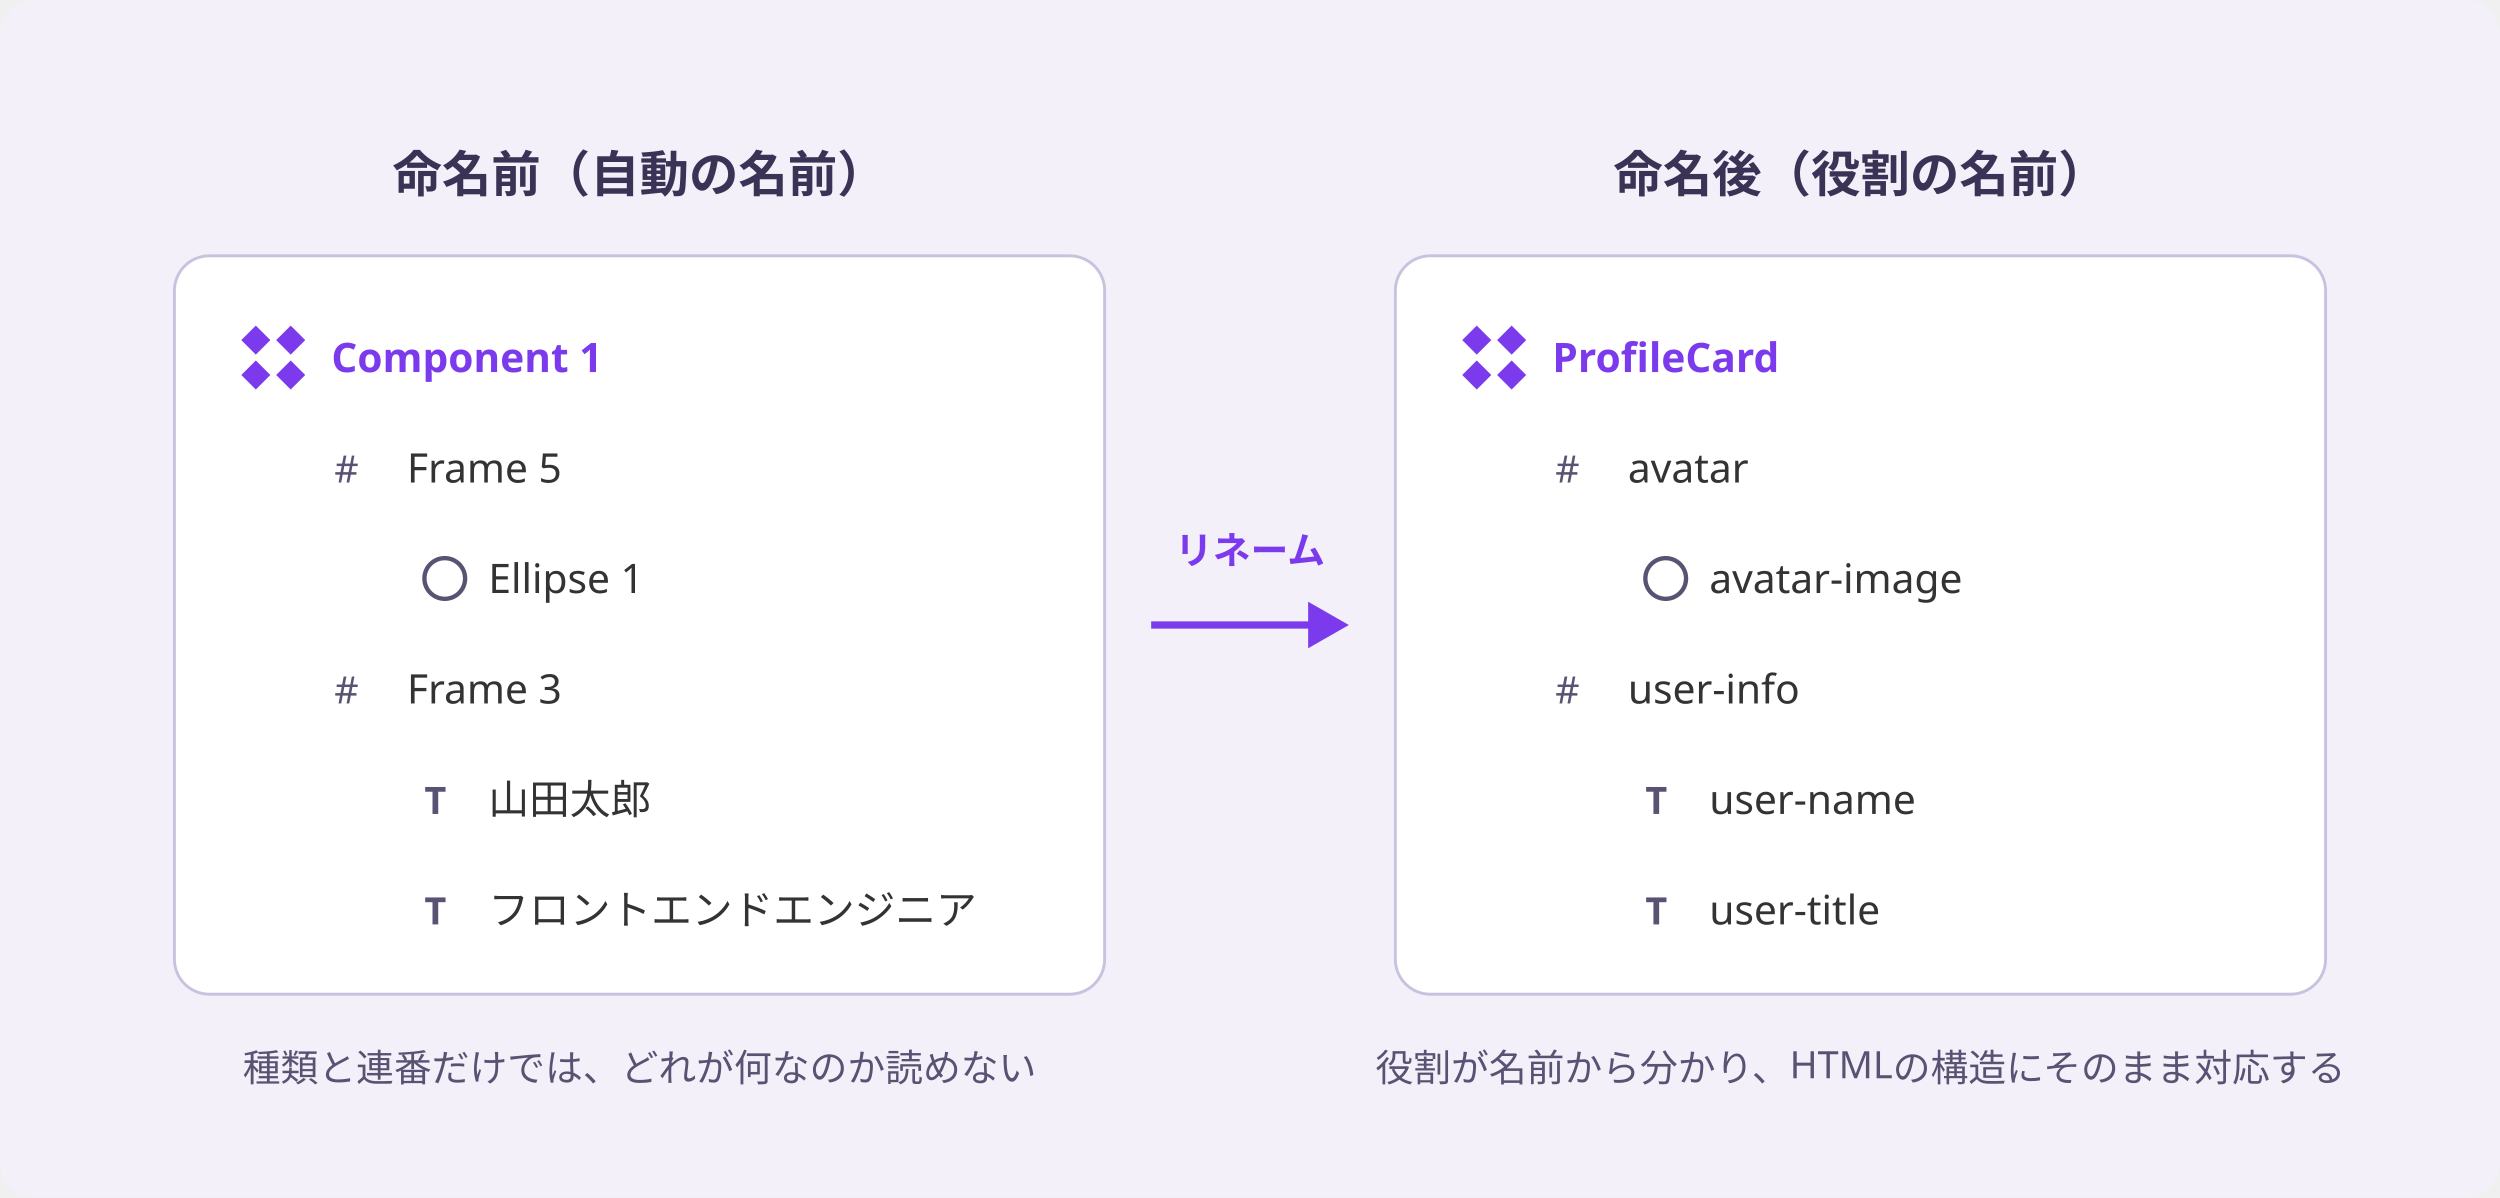
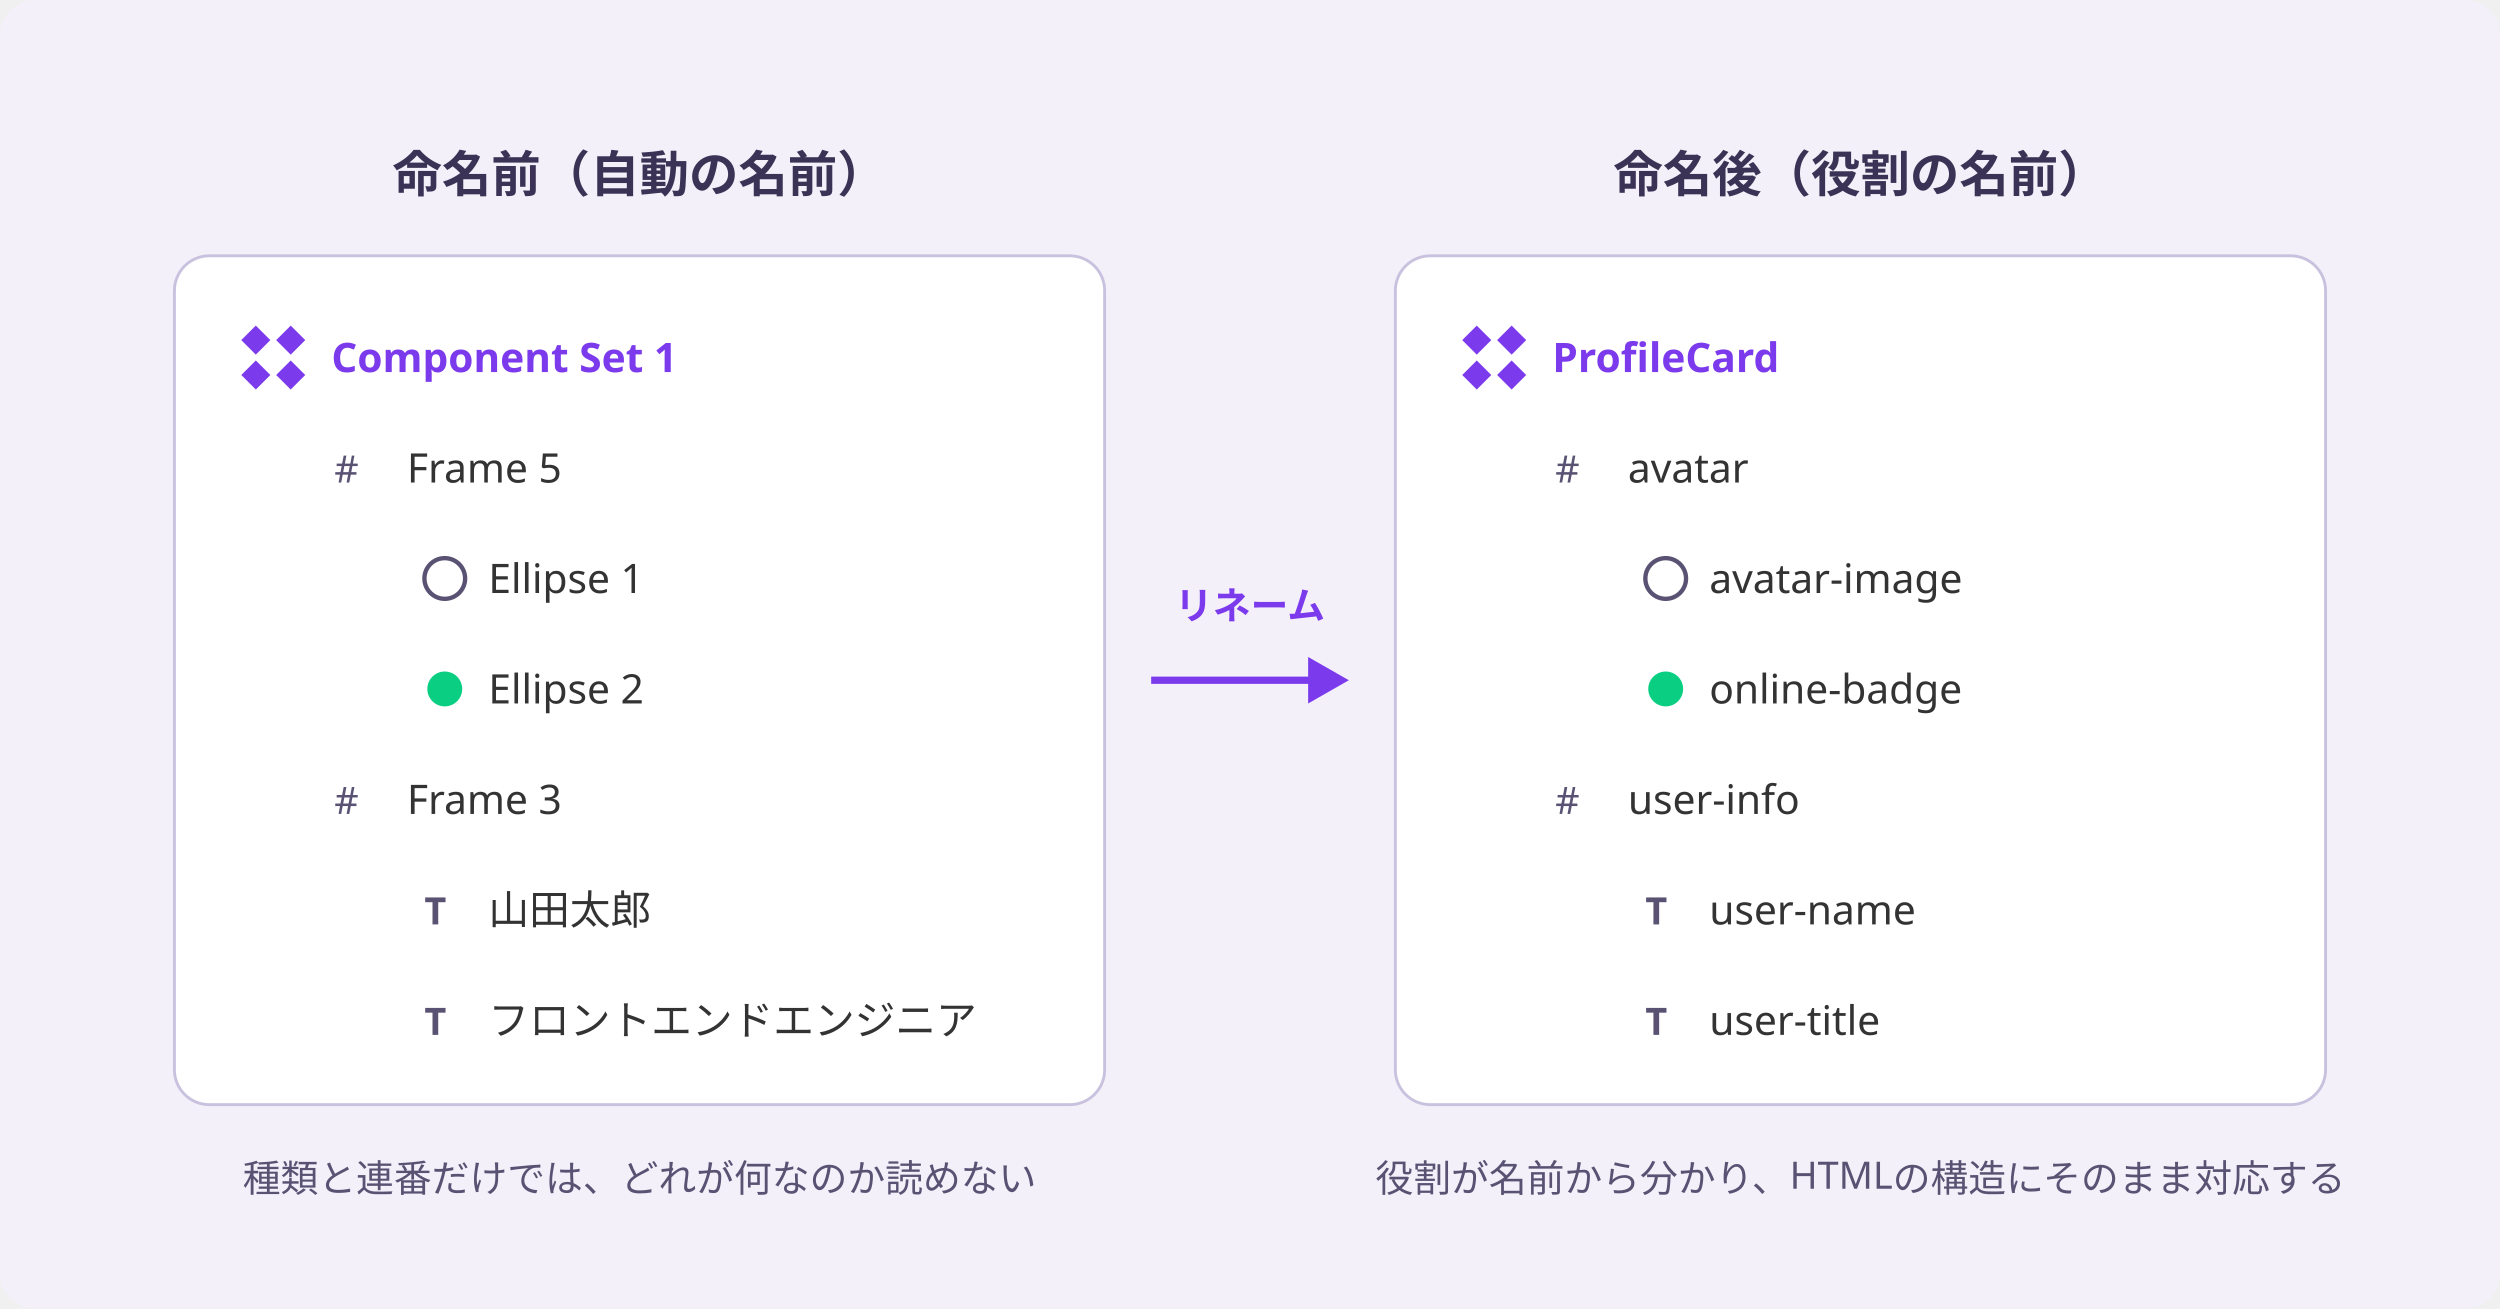
- <svg xmlns="http://www.w3.org/2000/svg" viewBox="0 0 860 412" font-family="'Hiragino Sans', 'Noto Sans JP', sans-serif" role="img" aria-label="命名前と命名後のレイヤーツリーの比較。命名前はComponent 1、Frame 5、Ellipse 1、Frame 3、山田太郎、フロントエンドエンジニアという自動の名前が並び構造が読めない。命名後はProfileCard、avatar、avatar-image、user-info、user-name、user-titleという役割ベースの名前になり、構造がひと目で読める。">
-   <rect x="0" y="0" width="860" height="412" rx="12" fill="#F3F0FA" />
+ <svg xmlns="http://www.w3.org/2000/svg" viewBox="0 0 860 450" font-family="'Hiragino Sans', 'Noto Sans JP', sans-serif" role="img" aria-label="命名前と命名後のレイヤーツリーの比較。命名前はComponent Set 1、Frame 5、Ellipse 1、Ellipse 2、Frame 3、山田太郎、フロントエンドエンジニアという自動の名前が並び構造が読めない。命名後はProfileCard、avatar、avatar-image、online-badge、user-info、user-name、user-titleという役割ベースの名前になり、構造がひと目で読める。">
+   <rect x="0" y="0" width="860" height="450" rx="12" fill="#F3F0FA" />
  <text x="220" y="66" text-anchor="middle" font-size="17" font-weight="bold" fill="#3B3355">命名前（自動の名前）</text>
-   <rect x="60" y="88" width="320" height="254" rx="12" fill="#FFFFFF" stroke="#C9C2DE" stroke-width="1" />
+   <rect x="60" y="88" width="320" height="292" rx="12" fill="#FFFFFF" stroke="#C9C2DE" stroke-width="1" />
  <g fill="#7C3AED">
    <path d="M 88 112 l 5 5 l -5 5 l -5 -5 z" />
    <path d="M 100 112 l 5 5 l -5 5 l -5 -5 z" />
    <path d="M 88 124 l 5 5 l -5 5 l -5 -5 z" />
    <path d="M 100 124 l 5 5 l -5 5 l -5 -5 z" />
  </g>
-   <text x="114" y="128" font-size="14" font-weight="bold" fill="#7C3AED">Component 1</text>
+   <text x="114" y="128" font-size="14" font-weight="bold" fill="#7C3AED">Component Set 1</text>
  <text x="115" y="166" font-size="13" fill="#5A5273">#</text>
  <text x="140" y="166" font-size="14" fill="#333333">Frame 5</text>
  <circle cx="153" cy="199" r="7" fill="none" stroke="#5A5273" stroke-width="1.5" />
  <text x="168" y="204" font-size="14" fill="#333333">Ellipse 1</text>
-   <text x="115" y="242" font-size="13" fill="#5A5273">#</text>
-   <text x="140" y="242" font-size="14" fill="#333333">Frame 3</text>
-   <text x="146" y="280" font-size="13" font-weight="bold" fill="#5A5273">T</text>
-   <text x="168" y="280" font-size="14" fill="#333333">山田太郎</text>
+   <circle cx="153" cy="237" r="6" fill="#0ACF83" />
+   <text x="168" y="242" font-size="14" fill="#333333">Ellipse 2</text>
+   <text x="115" y="280" font-size="13" fill="#5A5273">#</text>
+   <text x="140" y="280" font-size="14" fill="#333333">Frame 3</text>
  <text x="146" y="318" font-size="13" font-weight="bold" fill="#5A5273">T</text>
-   <text x="168" y="318" font-size="14" fill="#333333">フロントエンドエンジニア</text>
-   <text x="220" y="372" text-anchor="middle" font-size="13" fill="#5A5273">種類と連番だけでは、どれが何なのか読めない</text>
-   <text x="430" y="194" text-anchor="middle" font-size="13" font-weight="bold" fill="#7C3AED">リネーム</text>
-   <line x1="396" y1="215" x2="452" y2="215" stroke="#7C3AED" stroke-width="2.5" />
-   <path d="M 464 215 l -14 -8 v 16 z" fill="#7C3AED" />
+   <text x="168" y="318" font-size="14" fill="#333333">山田太郎</text>
+   <text x="146" y="356" font-size="13" font-weight="bold" fill="#5A5273">T</text>
+   <text x="168" y="356" font-size="14" fill="#333333">フロントエンドエンジニア</text>
+   <text x="220" y="410" text-anchor="middle" font-size="13" fill="#5A5273">種類と連番だけでは、どれが何なのか読めない</text>
+   <text x="430" y="213" text-anchor="middle" font-size="13" font-weight="bold" fill="#7C3AED">リネーム</text>
+   <line x1="396" y1="234" x2="452" y2="234" stroke="#7C3AED" stroke-width="2.5" />
+   <path d="M 464 234 l -14 -8 v 16 z" fill="#7C3AED" />
  <text x="640" y="66" text-anchor="middle" font-size="17" font-weight="bold" fill="#3B3355">命名後（役割の名前）</text>
-   <rect x="480" y="88" width="320" height="254" rx="12" fill="#FFFFFF" stroke="#C9C2DE" stroke-width="1" />
+   <rect x="480" y="88" width="320" height="292" rx="12" fill="#FFFFFF" stroke="#C9C2DE" stroke-width="1" />
  <g fill="#7C3AED">
    <path d="M 508 112 l 5 5 l -5 5 l -5 -5 z" />
    <path d="M 520 112 l 5 5 l -5 5 l -5 -5 z" />
    <path d="M 508 124 l 5 5 l -5 5 l -5 -5 z" />
    <path d="M 520 124 l 5 5 l -5 5 l -5 -5 z" />
  </g>
  <text x="534" y="128" font-size="14" font-weight="bold" fill="#7C3AED">ProfileCard</text>
  <text x="535" y="166" font-size="13" fill="#5A5273">#</text>
  <text x="560" y="166" font-size="14" fill="#333333">avatar</text>
  <circle cx="573" cy="199" r="7" fill="none" stroke="#5A5273" stroke-width="1.5" />
  <text x="588" y="204" font-size="14" fill="#333333">avatar-image</text>
-   <text x="535" y="242" font-size="13" fill="#5A5273">#</text>
-   <text x="560" y="242" font-size="14" fill="#333333">user-info</text>
-   <text x="566" y="280" font-size="13" font-weight="bold" fill="#5A5273">T</text>
-   <text x="588" y="280" font-size="14" fill="#333333">user-name</text>
+   <circle cx="573" cy="237" r="6" fill="#0ACF83" />
+   <text x="588" y="242" font-size="14" fill="#333333">online-badge</text>
+   <text x="535" y="280" font-size="13" fill="#5A5273">#</text>
+   <text x="560" y="280" font-size="14" fill="#333333">user-info</text>
  <text x="566" y="318" font-size="13" font-weight="bold" fill="#5A5273">T</text>
-   <text x="588" y="318" font-size="14" fill="#333333">user-title</text>
-   <text x="640" y="372" text-anchor="middle" font-size="13" fill="#5A5273">役割が名前から分かり、HTMLの構造にそのまま対応する</text>
+   <text x="588" y="318" font-size="14" fill="#333333">user-name</text>
+   <text x="566" y="356" font-size="13" font-weight="bold" fill="#5A5273">T</text>
+   <text x="588" y="356" font-size="14" fill="#333333">user-title</text>
+   <text x="640" y="410" text-anchor="middle" font-size="13" fill="#5A5273">役割が名前から分かり、HTMLの構造にそのまま対応する</text>
</svg>
